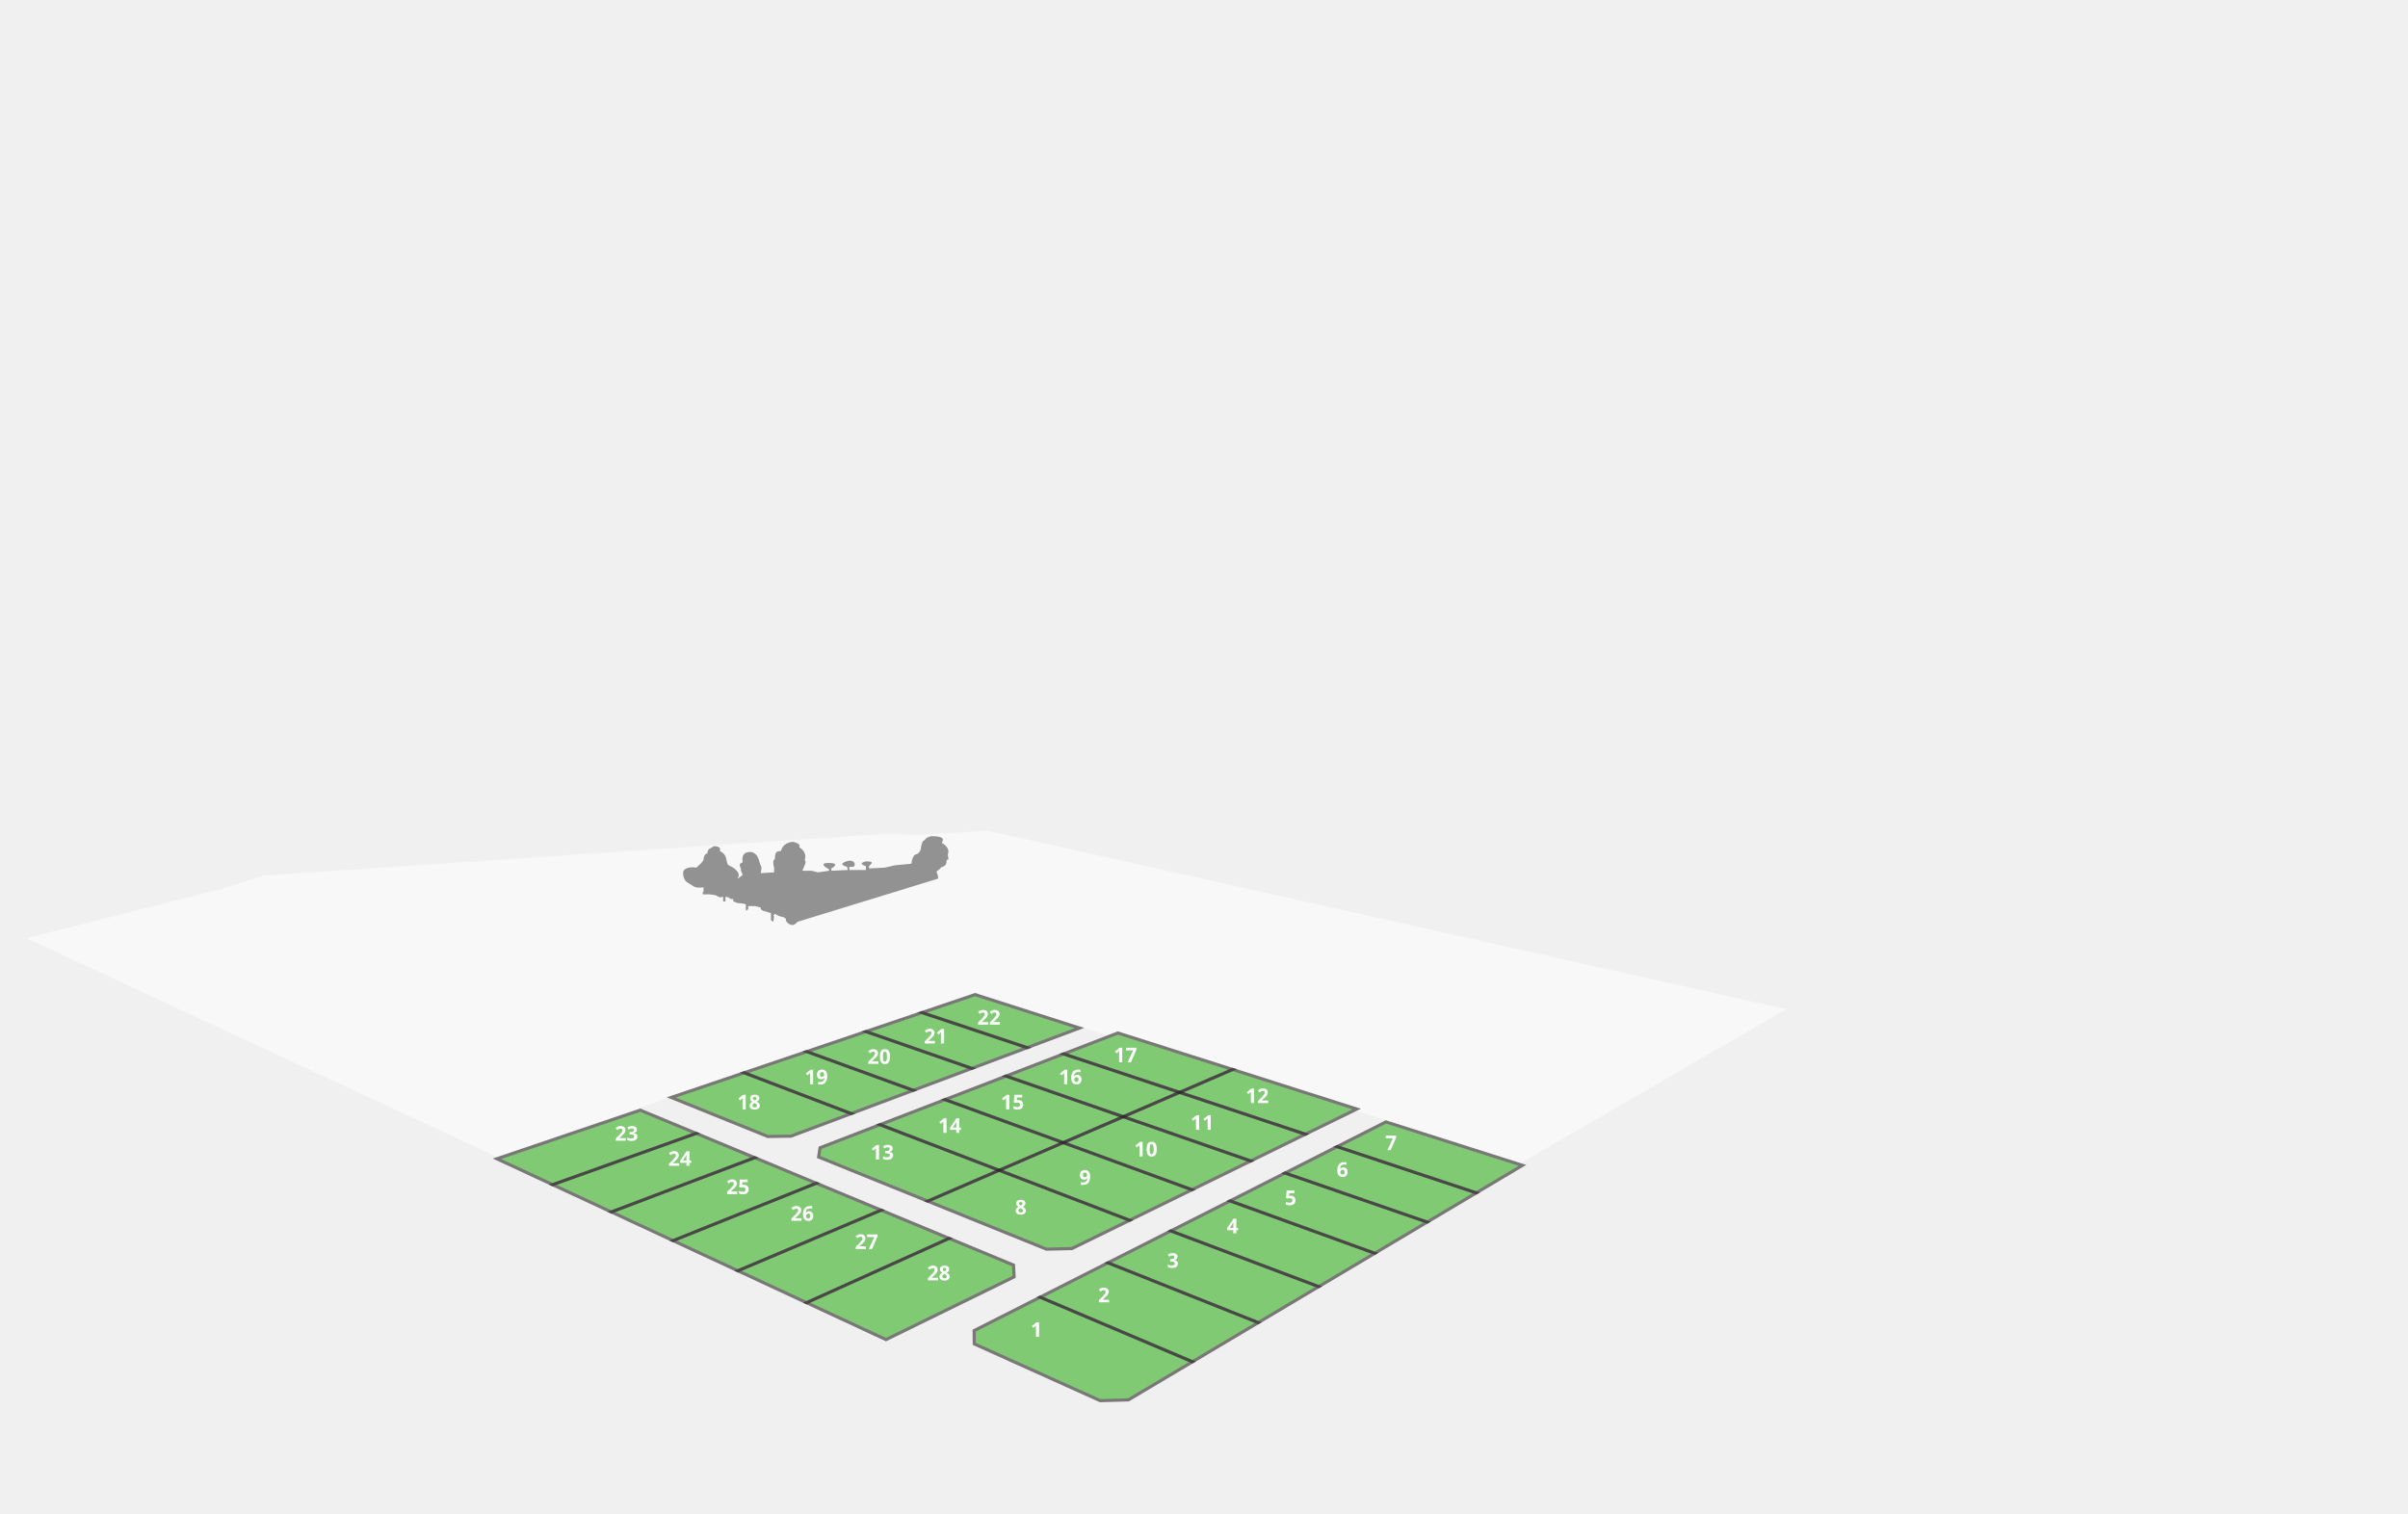
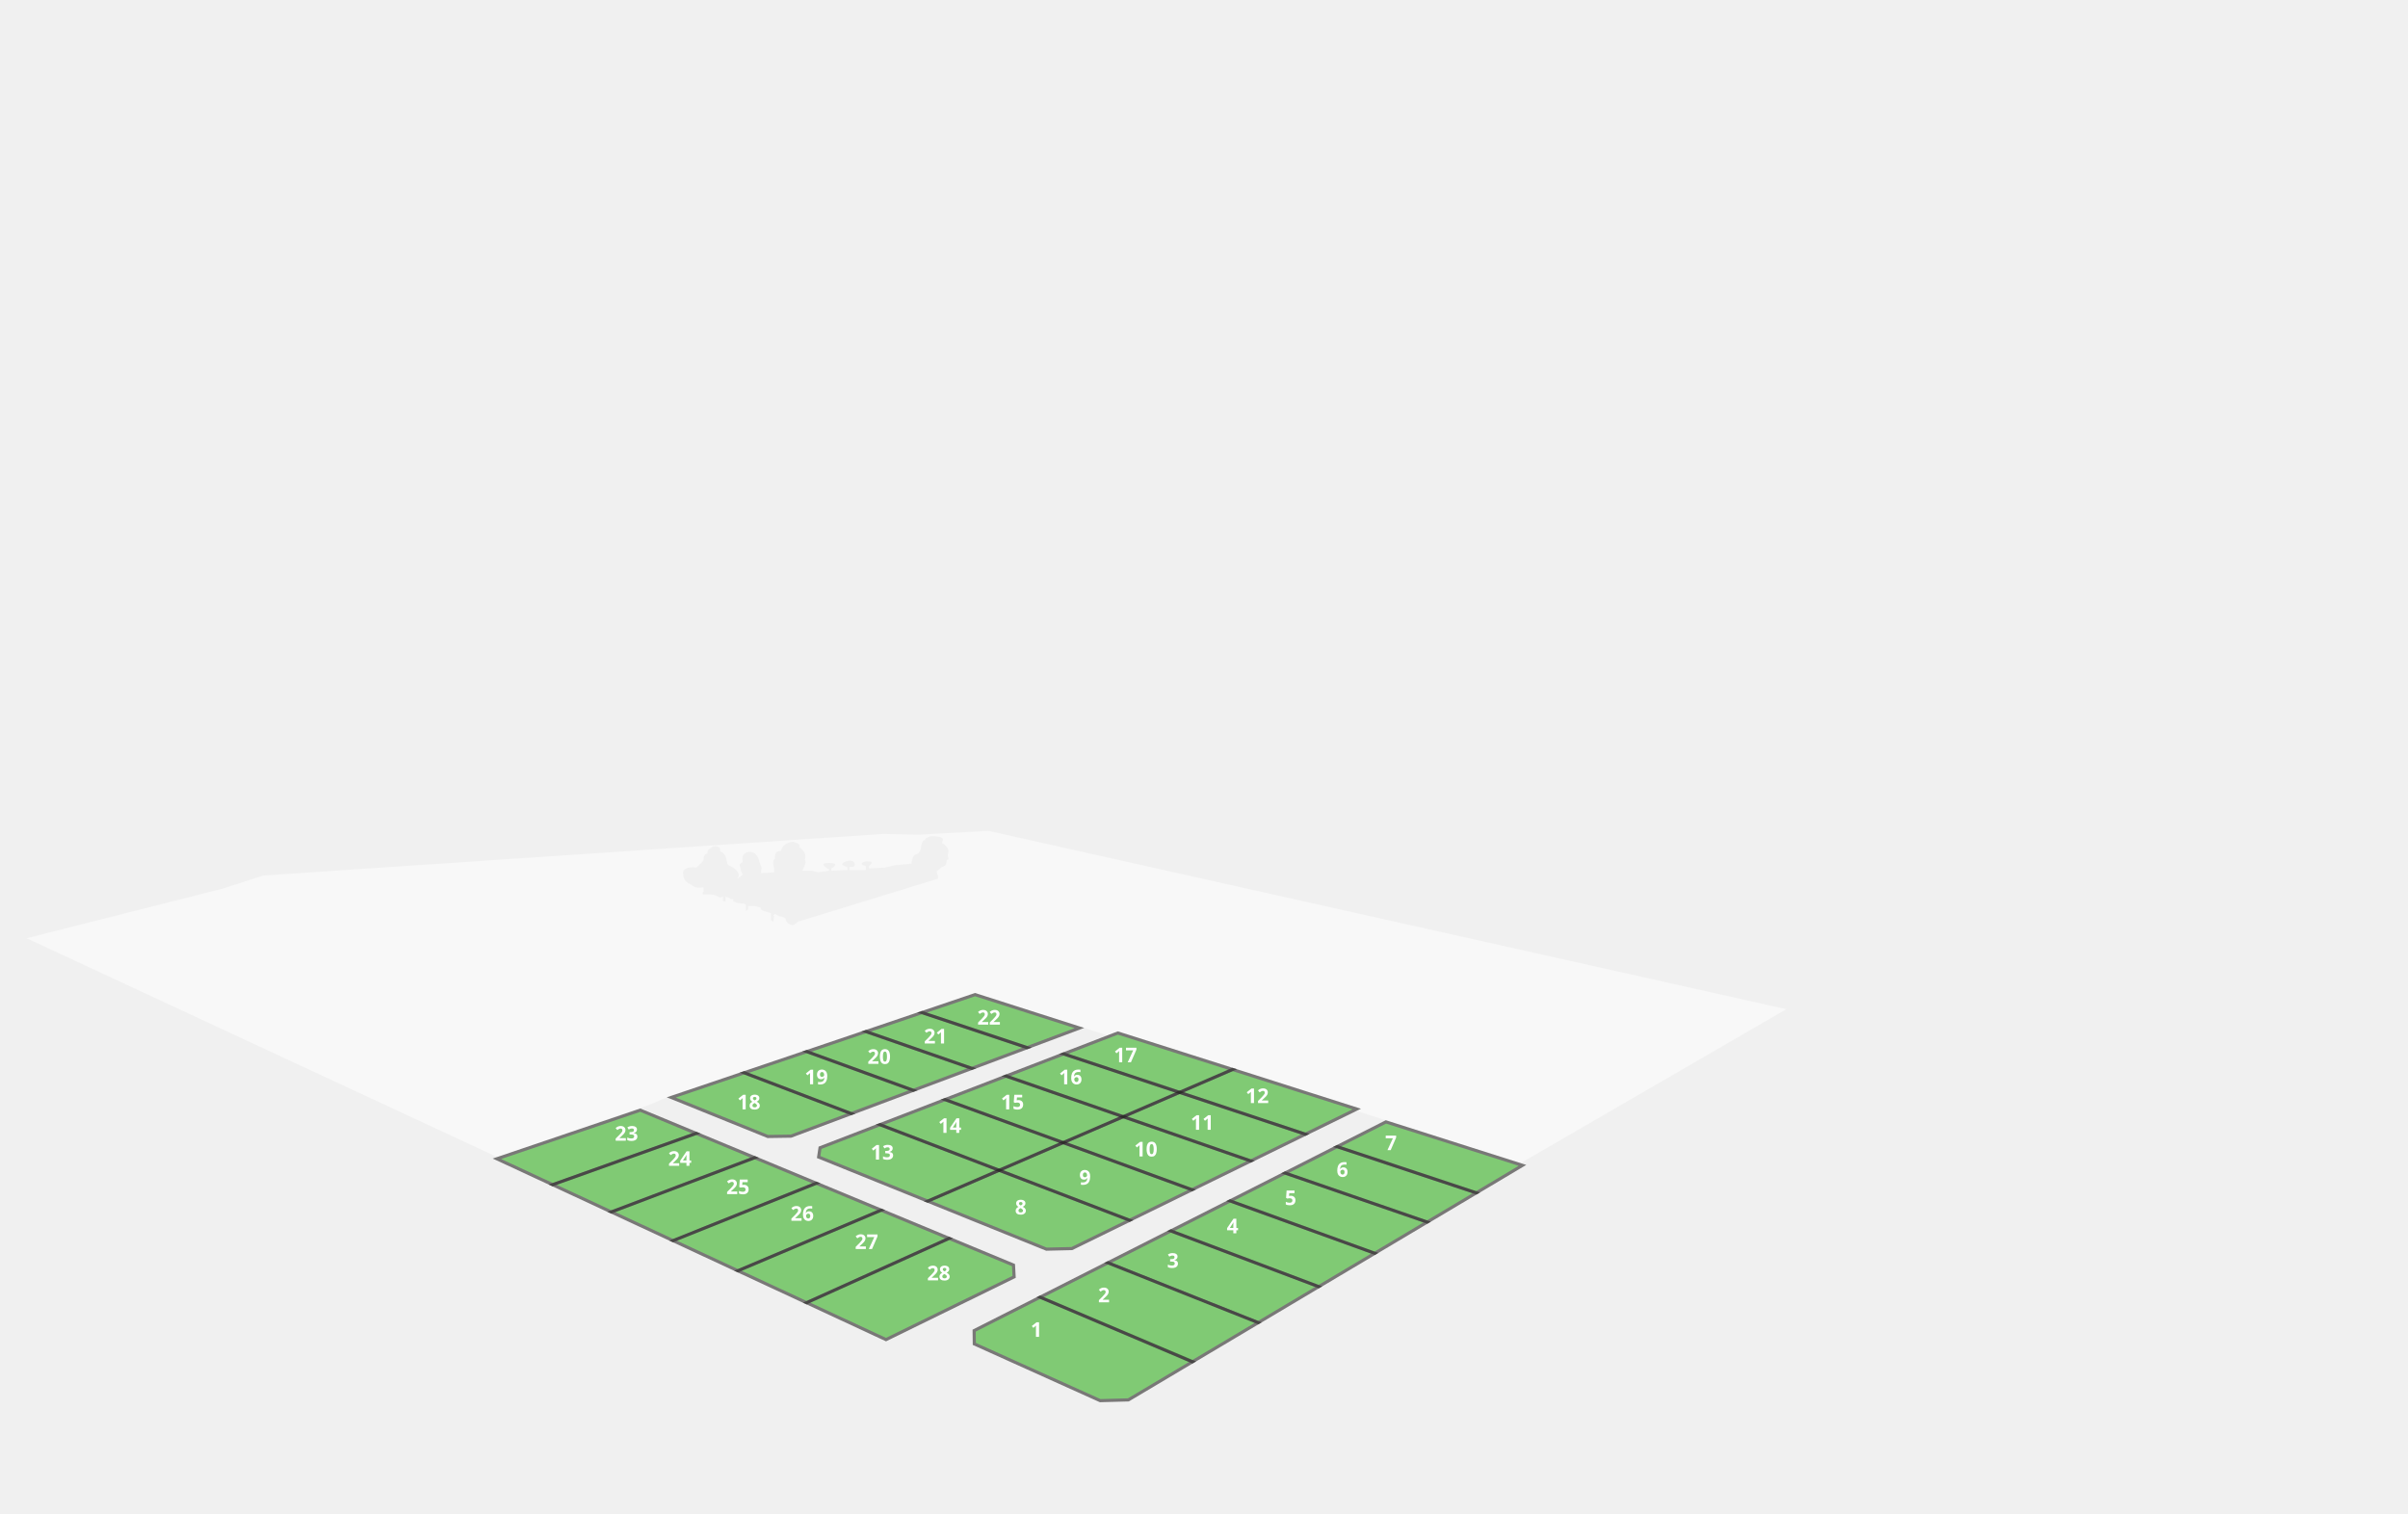
<svg xmlns="http://www.w3.org/2000/svg" class="plot-sectors__svg" viewBox="0 0 700 440" fill="none">
  <g id="Map_Full-Area-Step-2_Mobile">
    <g id="Map Fields Main">
      <g id="Frame" opacity="0.5">
-         <path id="Przykrycie" d="M189.004 321.117L144.536 336.396L7.711 272.772L64.493 258.405L76.579 254.529L256.732 242.442L266.994 242.67L287.29 241.53L519.303 293.391L442.073 338.153L394.303 322.976L395.652 322.331L324.93 299.836L321.898 301.011L283.472 288.675L193.793 319.064L189.004 321.117Z" fill="white" />
-         <path id="Vector 119" opacity="0.8" d="M268.812 244.268C268.082 244.268 267.748 245.94 267.672 246.776C267.596 247.232 267.216 248.19 266.304 248.373C265.392 248.555 265.011 250.273 264.935 251.109L260.147 251.565L257.182 252.249L252.621 252.477V251.793C253.229 251.109 254.446 250.425 251.709 250.425C249.52 250.972 250.797 251.565 251.709 251.793V252.933H246.92V252.021H247.832C248.973 252.021 248.744 249.513 246.008 250.425C243.819 251.155 245.248 251.793 246.236 252.021L246.464 252.933L241.675 253.161V252.477C242.663 251.945 243.91 250.881 240.991 250.881C238.072 250.881 239.775 252.097 240.991 252.705V253.161L237.798 253.618L235.974 253.161H233.238L233.922 251.565C233.618 251.793 234.606 250.881 233.922 249.969C234.652 248.145 233.162 246.776 232.325 246.32C232.706 245.712 232.325 245.18 230.501 244.724C228.13 244.906 227.233 246.472 227.081 247.232C226.776 247.917 225.256 246.548 225.256 249.741C224.526 250.106 224.8 251.565 225.028 252.249V253.618L221.151 253.846L221.379 252.249L220.695 250.425C220.543 249.437 219.738 247.506 217.731 247.688C215.724 247.871 215.678 249.589 215.906 250.425C215.906 251.261 214.31 250.425 215.45 252.705C215.086 252.523 215.602 253.694 215.906 254.302C214.766 255.366 214.31 255.442 214.31 255.442C215.77 253.8 213.246 252.173 211.802 251.565C210.813 250.805 211.802 248.601 209.293 247.46C209.658 246.001 208.077 245.94 207.241 246.092C207.013 246.776 205.645 246.32 205.645 248.145C204.732 248.145 204.504 249.513 204.504 249.969C204.504 250.334 203.136 251.641 202.452 252.249C201.084 252.021 198.393 252.067 198.575 254.074C198.803 256.582 200.172 256.582 201.312 257.494C202.224 258.224 203.82 258.102 204.504 257.95V259.319H204.276V260.003H206.101L207.925 260.231L209.293 260.915L210.205 260.687V262.055H210.889V260.687L211.802 260.915L212.486 261.371H213.17V262.055L214.31 262.511L216.362 262.739L216.819 262.967V264.792L217.503 264.336V263.423H218.415H219.555L221.151 263.879V264.336L221.835 264.792L223.432 265.248L224.116 265.476V267.528L224.8 267.984L225.028 266.388L224.8 266.16L225.256 265.704L226.624 266.388C227.232 266.464 228.449 266.753 228.449 267.3C228.449 267.984 229.133 268.668 230.045 268.896C230.775 269.079 231.565 268.364 231.869 267.984L272.689 255.442V254.758L272.233 253.39L273.373 252.477C273.601 251.641 275.197 252.477 275.197 249.969C276.337 249.969 275.197 249.285 275.653 247.917C276.018 246.822 274.741 245.636 274.057 245.18C273.905 245.332 273.692 245.362 274.057 244.268C274.422 243.173 271.777 243.052 270.408 243.128C270.18 243.508 269.496 243.128 268.812 244.268Z" fill="black" />
+         <path id="Subtract" fill-rule="evenodd" clip-rule="evenodd" d="M144.536 336.396L189.004 321.117L193.793 319.064L283.472 288.675L321.898 301.011L324.93 299.836L395.652 322.331L394.303 322.976L442.073 338.153L519.303 293.391L287.29 241.53L266.994 242.67L256.732 242.442L76.579 254.529L64.493 258.405L7.711 272.772L144.536 336.396ZM267.672 246.776C267.748 245.94 268.082 244.268 268.812 244.268C269.246 243.545 269.68 243.433 269.997 243.351C270.18 243.304 270.325 243.267 270.408 243.128C271.777 243.052 274.422 243.173 274.057 244.268C273.692 245.362 273.905 245.332 274.057 245.18C274.741 245.636 276.018 246.822 275.653 247.917C275.445 248.543 275.57 249.026 275.659 249.365C275.763 249.768 275.816 249.969 275.197 249.969C275.197 251.587 274.533 251.813 274 251.995C273.707 252.095 273.454 252.181 273.373 252.477L272.233 253.39L272.689 254.758V255.442L231.869 267.984C231.565 268.364 230.775 269.079 230.045 268.896C229.133 268.668 228.449 267.984 228.449 267.3C228.449 266.753 227.232 266.464 226.624 266.388L225.256 265.704L224.8 266.16L225.028 266.388L224.8 267.984L224.116 267.528V265.476L223.432 265.248L221.835 264.792L221.151 264.336V263.879L219.555 263.423H218.415H217.503V264.336L216.819 264.792V262.967L216.362 262.739L214.31 262.511L213.17 262.055V261.371H212.486L211.802 260.915L210.889 260.687V262.055H210.205V260.687L209.293 260.915L207.925 260.231L206.101 260.003H204.276V259.319H204.504V257.95C203.82 258.102 202.224 258.224 201.312 257.494C201.029 257.268 200.732 257.098 200.442 256.932C199.563 256.428 198.747 255.96 198.575 254.074C198.393 252.067 201.084 252.021 202.452 252.249C203.136 251.641 204.504 250.334 204.504 249.969C204.504 249.513 204.732 248.145 205.645 248.145C205.645 246.981 206.201 246.745 206.664 246.549C206.926 246.438 207.158 246.34 207.241 246.092C208.077 245.94 209.658 246.001 209.293 247.46C210.854 248.17 211.061 249.291 211.233 250.22C211.337 250.784 211.428 251.278 211.802 251.565C213.246 252.173 215.77 253.8 214.31 255.442C214.31 255.442 214.766 255.366 215.906 254.302C215.602 253.694 215.086 252.523 215.45 252.705C214.714 251.234 215.118 251.06 215.498 250.897C215.706 250.808 215.906 250.721 215.906 250.425C215.678 249.589 215.724 247.871 217.731 247.688C219.738 247.506 220.543 249.437 220.695 250.425L221.379 252.249L221.151 253.846L225.028 253.618V252.249C224.8 251.565 224.526 250.106 225.256 249.741C225.256 247.549 225.973 247.507 226.52 247.474C226.77 247.46 226.985 247.447 227.081 247.232C227.233 246.472 228.13 244.906 230.501 244.724C232.325 245.18 232.706 245.712 232.325 246.32C233.162 246.776 234.652 248.145 233.922 249.969C234.419 250.632 234.032 251.296 233.901 251.52C233.852 251.605 233.839 251.627 233.922 251.565L233.238 253.161H235.974L237.798 253.618L240.991 253.161V252.705C239.775 252.097 238.072 250.881 240.991 250.881C243.91 250.881 242.663 251.945 241.675 252.477V253.161L246.464 252.933L246.236 252.021C245.248 251.793 243.819 251.155 246.008 250.425C248.744 249.513 248.973 252.021 247.832 252.021H246.92V252.933H251.709V251.793C250.797 251.565 249.52 250.972 251.709 250.425C254.014 250.425 253.515 250.91 252.936 251.472C252.828 251.577 252.717 251.685 252.621 251.793V252.477L257.182 252.249L260.147 251.565L264.935 251.109C265.011 250.273 265.392 248.555 266.304 248.373C267.216 248.19 267.596 247.232 267.672 246.776Z" fill="white" />
      </g>
      <g class="area-click area-click__sector">
        <g data-plots-plot="1">
          <path id="Vector" opacity="0.6" d="M302.366 377.124L346.707 395.865L328.017 406.984L319.816 407.203L283.225 390.711L283.184 386.848L302.366 377.124Z" fill="#36B122" stroke="#292827" stroke-width="0.912" stroke-miterlimit="10" />
          <text id="1" fill="white" xml:space="preserve" style="white-space: pre" font-family="Mulish" font-size="5.929" font-weight="bold" letter-spacing="0em">
            <tspan x="299.602" y="388.655">1</tspan>
          </text>
        </g>
        <g data-plots-plot="8">
          <path id="Vector_2" opacity="0.6" d="M269.676 349.199L304.197 363.164L311.59 362.991L328.392 354.763L290.455 340.228L269.676 349.199Z" fill="#36B122" stroke="#292827" stroke-width="0.912" stroke-miterlimit="10" />
          <text id="8" fill="white" xml:space="preserve" style="white-space: pre" font-family="Mulish" font-size="5.929" font-weight="bold" letter-spacing="0em">
            <tspan x="295.043" y="353.081">8</tspan>
          </text>
        </g>
        <g data-plots-plot="9">
          <path id="Vector_3" opacity="0.6" d="M309.067 332.186L290.449 340.226L328.386 354.762L346.511 345.886L309.067 332.186Z" fill="#36B122" stroke="#292827" stroke-width="0.912" stroke-miterlimit="10" />
          <text id="9" fill="white" xml:space="preserve" style="white-space: pre" font-family="Mulish" font-size="5.929" font-weight="bold" letter-spacing="0em">
            <tspan x="313.738" y="344.414">9</tspan>
          </text>
        </g>
        <g data-plots-plot="10">
          <path id="Vector_4" opacity="0.6" d="M363.604 337.518L326.525 324.652L309.07 332.187L346.515 345.888L363.604 337.518Z" fill="#36B122" stroke="#292827" stroke-width="0.912" stroke-miterlimit="10" />
          <text id="10" fill="white" xml:space="preserve" style="white-space: pre" font-family="Mulish" font-size="5.929" font-weight="bold" letter-spacing="0em">
            <tspan x="329.703" y="336.205">10</tspan>
          </text>
        </g>
        <g data-plots-plot="11">
          <path id="Vector_5" opacity="0.6" d="M326.52 324.653L363.599 337.519L379.475 329.743L342.897 317.579L326.52 324.653Z" fill="#36B122" stroke="#292827" stroke-width="0.912" stroke-miterlimit="10" />
          <text id="11" fill="white" xml:space="preserve" style="white-space: pre" font-family="Mulish" font-size="5.929" font-weight="bold" letter-spacing="0em">
            <tspan x="346.117" y="328.454">11</tspan>
          </text>
        </g>
        <g data-plots-plot="12">
          <path id="Vector_6" opacity="0.6" d="M358.305 310.924L342.898 317.578L379.476 329.742L394.399 322.431L358.305 310.924Z" fill="#36B122" stroke="#292827" stroke-width="0.912" stroke-miterlimit="10" />
          <text id="12" fill="white" xml:space="preserve" style="white-space: pre" font-family="Mulish" font-size="5.929" font-weight="bold" letter-spacing="0em">
            <tspan x="362.082" y="320.698">12</tspan>
          </text>
        </g>
        <g data-plots-plot="13">
          <path id="Vector_7" opacity="0.6" d="M238.382 333.688L237.977 336.378L269.674 349.199L290.454 340.228L255.819 326.965L238.382 333.688Z" fill="#36B122" stroke="#292827" stroke-width="0.912" stroke-miterlimit="10" />
          <text id="13" fill="white" xml:space="preserve" style="white-space: pre" font-family="Mulish" font-size="5.929" font-weight="bold" letter-spacing="0em">
            <tspan x="253.082" y="337.118">13</tspan>
          </text>
        </g>
        <g data-plots-plot="18">
          <path id="Vector_8" opacity="0.6" d="M216.337 311.881L195.129 319.055L223.196 330.407L229.946 330.307L247.446 323.748L216.337 311.881Z" fill="#36B122" stroke="#292827" stroke-width="0.912" stroke-miterlimit="10" />
          <text id="18" fill="white" xml:space="preserve" style="white-space: pre" font-family="Mulish" font-size="5.929" font-weight="bold" letter-spacing="0em">
            <tspan x="214.312" y="322.522">18</tspan>
          </text>
        </g>
        <g data-plots-plot="14">
          <path id="Vector_9" opacity="0.6" d="M255.816 326.964L290.451 340.227L309.069 332.186L274.721 319.681L255.816 326.964Z" fill="#36B122" stroke="#292827" stroke-width="0.912" stroke-miterlimit="10" />
          <text id="14" fill="white" xml:space="preserve" style="white-space: pre" font-family="Mulish" font-size="5.929" font-weight="bold" letter-spacing="0em">
            <tspan x="272.695" y="329.363">14</tspan>
          </text>
        </g>
        <g data-plots-plot="19">
          <path id="Vector_10" opacity="0.6" d="M216.336 311.882L247.445 323.749L265.488 316.985L234.529 305.725L216.336 311.882Z" fill="#36B122" stroke="#292827" stroke-width="0.912" stroke-miterlimit="10" />
          <text id="19" fill="white" xml:space="preserve" style="white-space: pre" font-family="Mulish" font-size="5.929" font-weight="bold" letter-spacing="0em">
            <tspan x="233.922" y="315.226">19</tspan>
          </text>
        </g>
        <g data-plots-plot="15">
          <path id="Vector_11" opacity="0.6" d="M292.465 312.84L274.719 319.681L309.066 332.187L326.521 324.652L292.465 312.84Z" fill="#36B122" stroke="#292827" stroke-width="0.912" stroke-miterlimit="10" />
          <text id="15" fill="white" xml:space="preserve" style="white-space: pre" font-family="Mulish" font-size="5.929" font-weight="bold" letter-spacing="0em">
            <tspan x="290.93" y="322.522">15</tspan>
          </text>
        </g>
        <g data-plots-plot="20">
          <path id="Vector_12" opacity="0.6" d="M234.531 305.725L265.49 316.985L282.516 310.6L251.735 299.9L234.531 305.725Z" fill="#36B122" stroke="#292827" stroke-width="0.912" stroke-miterlimit="10" />
          <text id="20" fill="white" xml:space="preserve" style="white-space: pre" font-family="Mulish" font-size="5.929" font-weight="bold" letter-spacing="0em">
            <tspan x="252.172" y="309.297">20</tspan>
          </text>
        </g>
        <g data-plots-plot="16">
          <path id="Vector_13" opacity="0.6" d="M292.457 312.84L326.513 324.653L342.891 317.579L309.177 306.396L292.457 312.84Z" fill="#36B122" stroke="#292827" stroke-width="0.912" stroke-miterlimit="10" />
          <text id="16" fill="white" xml:space="preserve" style="white-space: pre" font-family="Mulish" font-size="5.929" font-weight="bold" letter-spacing="0em">
            <tspan x="307.801" y="315.227">16</tspan>
          </text>
        </g>
        <g data-plots-plot="21">
          <path id="Vector_14" opacity="0.6" d="M251.738 299.9L282.519 310.6L298.601 304.575L268.025 294.386L251.738 299.9Z" fill="#36B122" stroke="#292827" stroke-width="0.912" stroke-miterlimit="10" />
          <text id="21" fill="white" xml:space="preserve" style="white-space: pre" font-family="Mulish" font-size="5.929" font-weight="bold" letter-spacing="0em">
            <tspan x="268.594" y="303.367">21</tspan>
          </text>
        </g>
        <g data-plots-plot="17">
          <path id="Vector_15" opacity="0.6" d="M309.188 306.394L342.901 317.578L358.308 310.923L324.954 300.319L309.188 306.394Z" fill="#36B122" stroke="#292827" stroke-width="0.912" stroke-miterlimit="10" />
          <text id="17" fill="white" xml:space="preserve" style="white-space: pre" font-family="Mulish" font-size="5.929" font-weight="bold" letter-spacing="0em">
            <tspan x="323.773" y="308.839">17</tspan>
          </text>
        </g>
        <g data-plots-plot="22">
          <path id="Vector_16" opacity="0.6" d="M268.02 294.386L298.595 304.575L313.797 298.874L283.453 289.164L268.02 294.386Z" fill="#36B122" stroke="#292827" stroke-width="0.912" stroke-miterlimit="10" />
          <text id="22" fill="white" xml:space="preserve" style="white-space: pre" font-family="Mulish" font-size="5.929" font-weight="bold" letter-spacing="0em">
            <tspan x="284.09" y="297.894">22</tspan>
          </text>
        </g>
        <g data-plots-plot="3">
          <path id="Vector_17" opacity="0.6" d="M322.066 367.131L365.755 384.526L383.346 374.054L340.364 357.858L322.066 367.131Z" fill="#36B122" stroke="#292827" stroke-width="0.912" stroke-miterlimit="10" />
          <text id="3" fill="white" xml:space="preserve" style="white-space: pre" font-family="Mulish" font-size="5.929" font-weight="bold" letter-spacing="0em">
            <tspan x="339.277" y="368.587">3</tspan>
          </text>
        </g>
        <g data-plots-plot="4">
          <path id="Vector_18" opacity="0.6" d="M357.597 349.131L340.375 357.86L383.356 374.056L399.652 364.359L357.597 349.131Z" fill="#36B122" stroke="#292827" stroke-width="0.912" stroke-miterlimit="10" />
          <text id="4" fill="white" xml:space="preserve" style="white-space: pre" font-family="Mulish" font-size="5.929" font-weight="bold" letter-spacing="0em">
            <tspan x="356.617" y="358.554">4</tspan>
          </text>
        </g>
        <g data-plots-plot="5">
          <path id="Vector_19" opacity="0.6" d="M357.586 349.129L399.641 364.358L414.879 355.286L373.567 341.029L357.586 349.129Z" fill="#36B122" stroke="#292827" stroke-width="0.912" stroke-miterlimit="10" />
          <text id="5" fill="white" xml:space="preserve" style="white-space: pre" font-family="Mulish" font-size="5.929" font-weight="bold" letter-spacing="0em">
            <tspan x="373.48" y="350.344">5</tspan>
          </text>
        </g>
        <g data-plots-plot="6">
          <path id="Vector_20" opacity="0.6" d="M373.574 341.03L414.886 355.287L429.166 346.79L388.698 333.358L373.574 341.03Z" fill="#36B122" stroke="#292827" stroke-width="0.912" stroke-miterlimit="10" />
          <text id="6" fill="white" xml:space="preserve" style="white-space: pre" font-family="Mulish" font-size="5.929" font-weight="bold" letter-spacing="0em">
            <tspan x="388.535" y="342.135">6</tspan>
          </text>
        </g>
        <g data-plots-plot="7">
          <path id="Vector_21" opacity="0.6" d="M402.885 326.167L388.691 333.359L429.16 346.791L431.221 345.564L442.578 338.8L402.885 326.167Z" fill="#36B122" stroke="#292827" stroke-width="0.912" stroke-miterlimit="10" />
          <text id="7" fill="white" xml:space="preserve" style="white-space: pre" font-family="Mulish" font-size="5.929" font-weight="bold" letter-spacing="0em">
            <tspan x="402.668" y="334.382">7</tspan>
          </text>
        </g>
        <g data-plots-plot="23">
          <path id="Vector_22" opacity="0.6" d="M186.127 322.754L144.445 336.888L160.65 344.418L202.395 329.508L186.127 322.754Z" fill="#36B122" stroke="#292827" stroke-width="0.912" stroke-miterlimit="10" />
          <text id="23" fill="white" xml:space="preserve" style="white-space: pre" font-family="Mulish" font-size="5.929" font-weight="bold" letter-spacing="0em">
            <tspan x="178.742" y="331.644">23</tspan>
          </text>
        </g>
        <g data-plots-plot="24">
          <path id="Vector_23" opacity="0.6" d="M219.401 336.569L202.394 329.509L160.648 344.418L177.715 352.349L219.401 336.569Z" fill="#36B122" stroke="#292827" stroke-width="0.912" stroke-miterlimit="10" />
          <text id="24" fill="white" xml:space="preserve" style="white-space: pre" font-family="Mulish" font-size="5.929" font-weight="bold" letter-spacing="0em">
            <tspan x="194.25" y="338.941">24</tspan>
          </text>
        </g>
        <g data-plots-plot="25">
          <path id="Vector_24" opacity="0.6" d="M237.297 344L219.405 336.57L177.719 352.351L195.67 360.693L237.297 344Z" fill="#36B122" stroke="#292827" stroke-width="0.912" stroke-miterlimit="10" />
          <text id="25" fill="white" xml:space="preserve" style="white-space: pre" font-family="Mulish" font-size="5.929" font-weight="bold" letter-spacing="0em">
            <tspan x="211.129" y="347.153">25</tspan>
          </text>
        </g>
        <g data-plots-plot="26">
          <path id="Vector_25" opacity="0.6" d="M237.295 343.998L195.668 360.691L214.513 369.447L256.158 351.829L237.295 343.998Z" fill="#36B122" stroke="#292827" stroke-width="0.912" stroke-miterlimit="10" />
          <text id="26" fill="white" xml:space="preserve" style="white-space: pre" font-family="Mulish" font-size="5.929" font-weight="bold" letter-spacing="0em">
            <tspan x="229.824" y="354.904">26</tspan>
          </text>
        </g>
        <g data-plots-plot="27">
          <path id="Vector_26" opacity="0.6" d="M256.153 351.83L214.508 369.449L234.475 378.73L275.906 360.03L256.153 351.83Z" fill="#36B122" stroke="#292827" stroke-width="0.912" stroke-miterlimit="10" />
          <text id="27" fill="white" xml:space="preserve" style="white-space: pre" font-family="Mulish" font-size="5.929" font-weight="bold" letter-spacing="0em">
            <tspan x="248.516" y="363.114">27</tspan>
          </text>
        </g>
        <g data-plots-plot="28">
          <path id="Vector_27" opacity="0.6" d="M294.802 371.219L294.62 367.794L275.911 360.031L234.48 378.731L257.563 389.458L294.802 371.219Z" fill="#36B122" stroke="#292827" stroke-width="0.912" stroke-miterlimit="10" />
          <text id="28" fill="white" xml:space="preserve" style="white-space: pre" font-family="Mulish" font-size="5.929" font-weight="bold" letter-spacing="0em">
            <tspan x="269.504" y="372.237">28</tspan>
          </text>
        </g>
        <g data-plots-plot="2">
          <path id="Vector_28" opacity="0.6" d="M302.367 377.124L346.616 395.919L365.758 384.526L322.07 367.131L302.367 377.124Z" fill="#36B122" stroke="#292827" stroke-width="0.912" stroke-miterlimit="10" />
          <text id="2" fill="white" xml:space="preserve" style="white-space: pre" font-family="Mulish" font-size="5.929" font-weight="bold" letter-spacing="0em">
            <tspan x="319.215" y="378.62">2</tspan>
          </text>
        </g>
      </g>
    </g>
  </g>
</svg>
